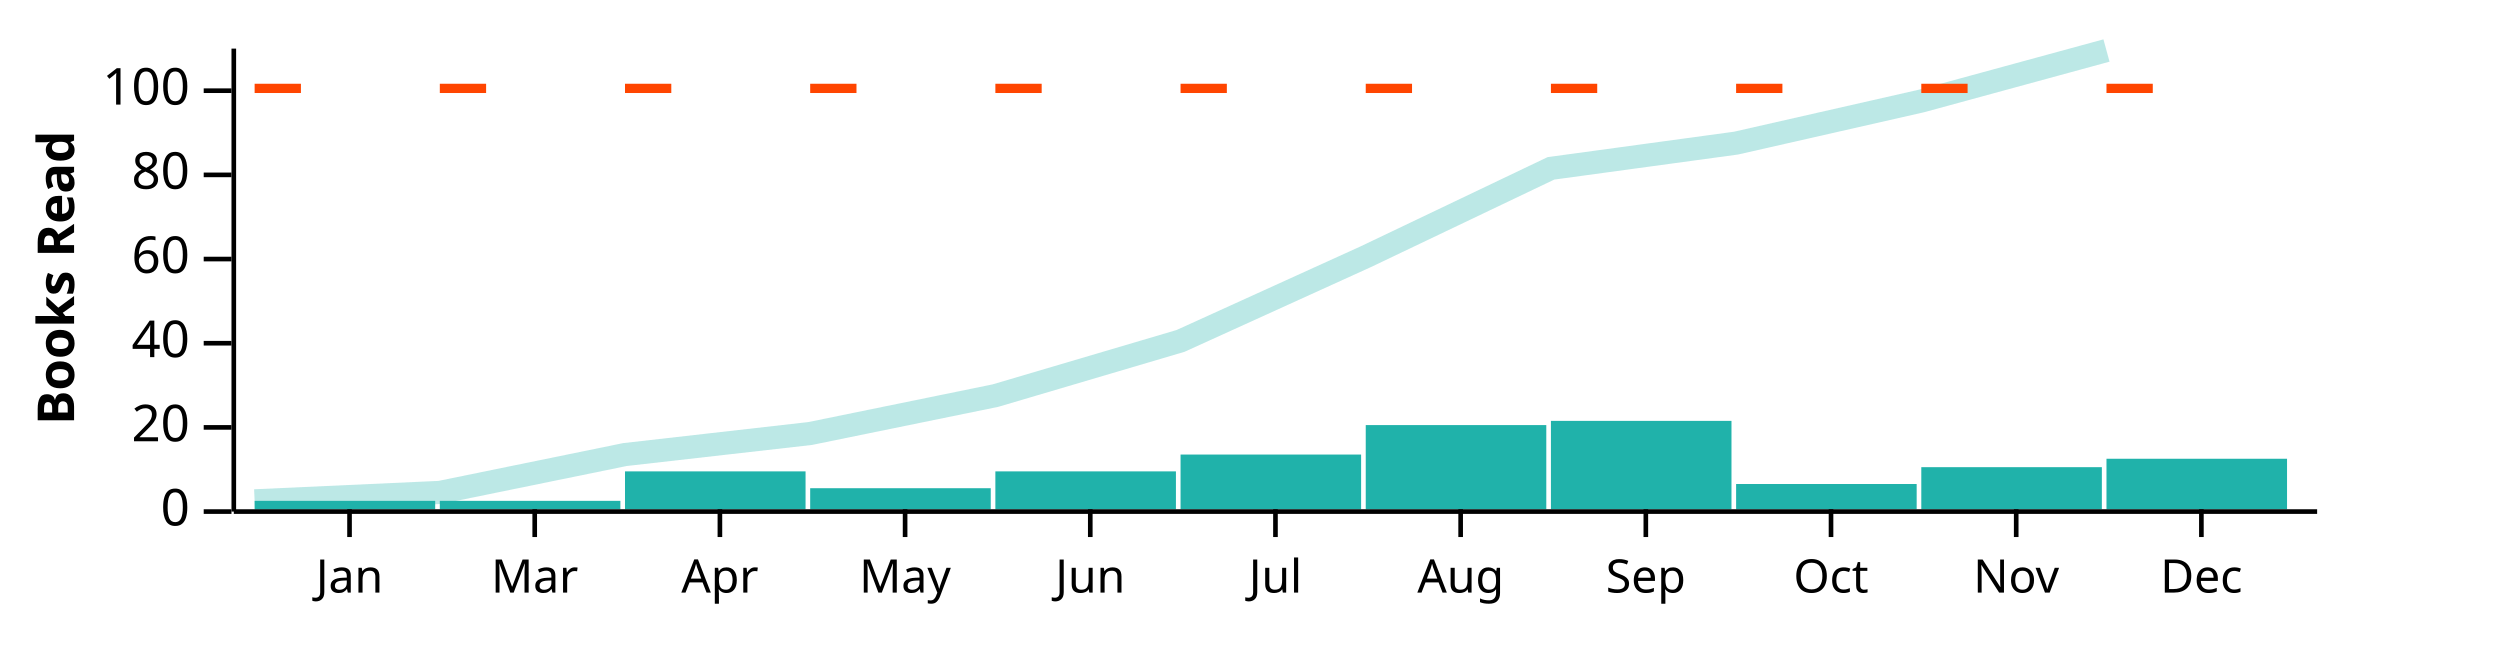
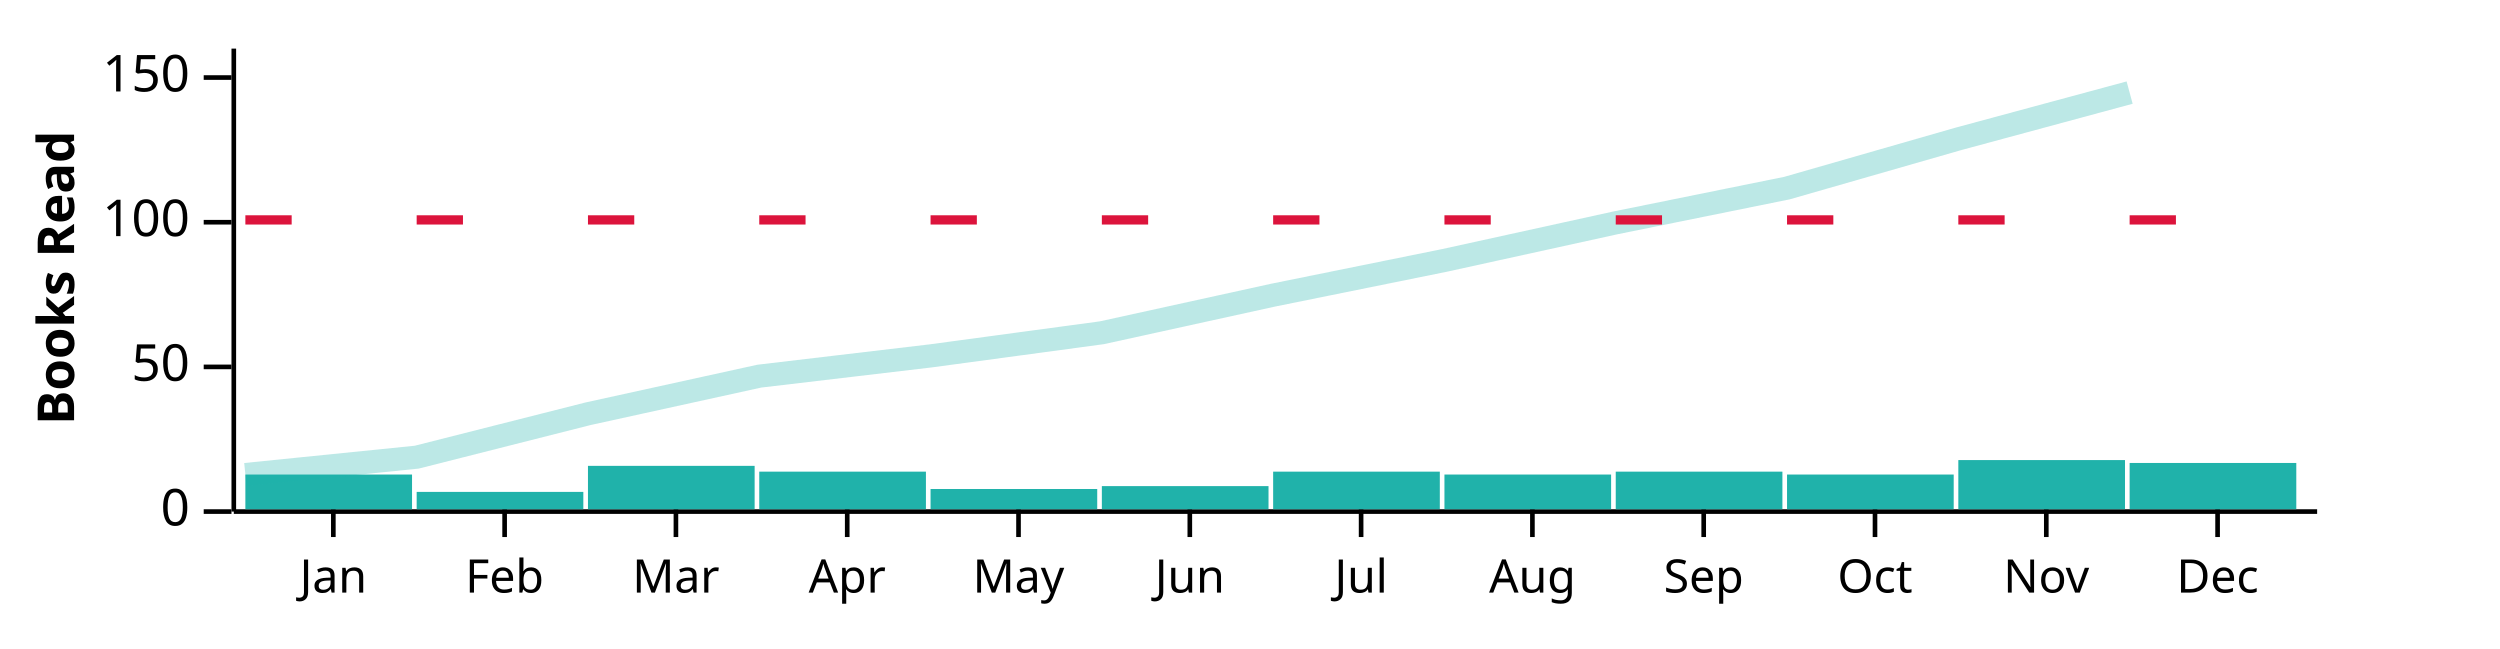
<svg xmlns="http://www.w3.org/2000/svg" class="marks" width="540" height="140" version="1.1">
  <g transform="translate(50,10)">
    <g class="mark-group">
      <g transform="translate(0,0)">
        <rect class="background" width="450" height="100" style="fill: none;" />
-         <g class="mark-rect">
-           <rect transform="translate(5,98.18182)" width="39" height="1.818" style="fill: lightseagreen;" />
-           <rect transform="translate(45,98.18182)" width="39" height="1.818" style="fill: lightseagreen;" />
-           <rect transform="translate(85,91.81818)" width="39" height="8.182" style="fill: lightseagreen;" />
-           <rect transform="translate(125,95.45455)" width="39" height="4.545" style="fill: lightseagreen;" />
-           <rect transform="translate(165,91.81818)" width="39" height="8.182" style="fill: lightseagreen;" />
-           <rect transform="translate(205,88.18182)" width="39" height="11.818" style="fill: lightseagreen;" />
-           <rect transform="translate(245,81.81818)" width="39" height="18.182" style="fill: lightseagreen;" />
-           <rect transform="translate(285,80.90909)" width="39" height="19.091" style="fill: lightseagreen;" />
-           <rect transform="translate(325,94.54545)" width="39" height="5.455" style="fill: lightseagreen;" />
-           <rect transform="translate(365,90.90909)" width="39" height="9.091" style="fill: lightseagreen;" />
-           <rect transform="translate(405,89.09091)" width="39" height="10.909" style="fill: lightseagreen;" />
-         </g>
-         <g class="mark-line">
-           <path d="M5,98.182L45,96.364L85,88.182L125,83.636L165,75.455L205,63.636L245,45.455L285,26.364L325,20.909L365,11.818L405,0.909" style="fill: none; stroke: lightseagreen; stroke-width: 5; stroke-opacity: 0.3;" />
-         </g>
-         <g class="mark-rect">
-           <rect transform="translate(5,8.090909)" width="10" height="2" style="fill: orangered;" />
-           <rect transform="translate(45,8.090909)" width="10" height="2" style="fill: orangered;" />
-           <rect transform="translate(85,8.090909)" width="10" height="2" style="fill: orangered;" />
-           <rect transform="translate(125,8.090909)" width="10" height="2" style="fill: orangered;" />
-           <rect transform="translate(165,8.090909)" width="10" height="2" style="fill: orangered;" />
-           <rect transform="translate(205,8.090909)" width="10" height="2" style="fill: orangered;" />
-           <rect transform="translate(245,8.090909)" width="10" height="2" style="fill: orangered;" />
-           <rect transform="translate(285,8.090909)" width="10" height="2" style="fill: orangered;" />
-           <rect transform="translate(325,8.090909)" width="10" height="2" style="fill: orangered;" />
-           <rect transform="translate(365,8.090909)" width="10" height="2" style="fill: orangered;" />
-           <rect transform="translate(405,8.090909)" width="10" height="2" style="fill: orangered;" />
-         </g>
-         <g class="mark-text">
-           <text text-anchor="middle" transform="translate(20,0)" style="font: 11px sans-serif; fill: #333; fill-opacity: 0;" />
-         </g>
        <g class="mark-group">
          <g transform="translate(0,100)">
            <rect class="background" width="0" height="0" style="pointer-events: none; fill: none;" />
            <g class="mark-rule" style="pointer-events: none;" />
            <g class="mark-rule" style="pointer-events: none;">
-               <line transform="translate(25.5,0)" x2="0" y2="6" style="fill: none; stroke: #000; stroke-width: 1; opacity: 1;" />
-               <line transform="translate(65.5,0)" x2="0" y2="6" style="fill: none; stroke: #000; stroke-width: 1; opacity: 1;" />
-               <line transform="translate(105.5,0)" x2="0" y2="6" style="fill: none; stroke: #000; stroke-width: 1; opacity: 1;" />
-               <line transform="translate(145.5,0)" x2="0" y2="6" style="fill: none; stroke: #000; stroke-width: 1; opacity: 1;" />
-               <line transform="translate(185.5,0)" x2="0" y2="6" style="fill: none; stroke: #000; stroke-width: 1; opacity: 1;" />
-               <line transform="translate(225.5,0)" x2="0" y2="6" style="fill: none; stroke: #000; stroke-width: 1; opacity: 1;" />
-               <line transform="translate(265.5,0)" x2="0" y2="6" style="fill: none; stroke: #000; stroke-width: 1; opacity: 1;" />
-               <line transform="translate(305.5,0)" x2="0" y2="6" style="fill: none; stroke: #000; stroke-width: 1; opacity: 1;" />
-               <line transform="translate(345.5,0)" x2="0" y2="6" style="fill: none; stroke: #000; stroke-width: 1; opacity: 1;" />
-               <line transform="translate(385.5,0)" x2="0" y2="6" style="fill: none; stroke: #000; stroke-width: 1; opacity: 1;" />
-               <line transform="translate(425.5,0)" x2="0" y2="6" style="fill: none; stroke: #000; stroke-width: 1; opacity: 1;" />
+               <line transform="translate(22,0)" x2="0" y2="6" style="fill: none; stroke: #000; stroke-width: 1; opacity: 1;" />
+               <line transform="translate(59,0)" x2="0" y2="6" style="fill: none; stroke: #000; stroke-width: 1; opacity: 1;" />
+               <line transform="translate(96,0)" x2="0" y2="6" style="fill: none; stroke: #000; stroke-width: 1; opacity: 1;" />
+               <line transform="translate(133,0)" x2="0" y2="6" style="fill: none; stroke: #000; stroke-width: 1; opacity: 1;" />
+               <line transform="translate(170,0)" x2="0" y2="6" style="fill: none; stroke: #000; stroke-width: 1; opacity: 1;" />
+               <line transform="translate(207,0)" x2="0" y2="6" style="fill: none; stroke: #000; stroke-width: 1; opacity: 1;" />
+               <line transform="translate(244,0)" x2="0" y2="6" style="fill: none; stroke: #000; stroke-width: 1; opacity: 1;" />
+               <line transform="translate(281,0)" x2="0" y2="6" style="fill: none; stroke: #000; stroke-width: 1; opacity: 1;" />
+               <line transform="translate(318,0)" x2="0" y2="6" style="fill: none; stroke: #000; stroke-width: 1; opacity: 1;" />
+               <line transform="translate(355,0)" x2="0" y2="6" style="fill: none; stroke: #000; stroke-width: 1; opacity: 1;" />
+               <line transform="translate(392,0)" x2="0" y2="6" style="fill: none; stroke: #000; stroke-width: 1; opacity: 1;" />
+               <line transform="translate(429,0)" x2="0" y2="6" style="fill: none; stroke: #000; stroke-width: 1; opacity: 1;" />
            </g>
            <g class="mark-rule" style="pointer-events: none;" />
            <g class="mark-text">
-               <text text-anchor="middle" transform="translate(25.5,18)" style="font: 10px Karla; fill: #000; opacity: 1;">Jan</text>
-               <text text-anchor="middle" transform="translate(65.5,18)" style="font: 10px Karla; fill: #000; opacity: 1;">Mar</text>
-               <text text-anchor="middle" transform="translate(105.5,18)" style="font: 10px Karla; fill: #000; opacity: 1;">Apr</text>
-               <text text-anchor="middle" transform="translate(145.5,18)" style="font: 10px Karla; fill: #000; opacity: 1;">May</text>
-               <text text-anchor="middle" transform="translate(185.5,18)" style="font: 10px Karla; fill: #000; opacity: 1;">Jun</text>
-               <text text-anchor="middle" transform="translate(225.5,18)" style="font: 10px Karla; fill: #000; opacity: 1;">Jul</text>
-               <text text-anchor="middle" transform="translate(265.5,18)" style="font: 10px Karla; fill: #000; opacity: 1;">Aug</text>
-               <text text-anchor="middle" transform="translate(305.5,18)" style="font: 10px Karla; fill: #000; opacity: 1;">Sep</text>
-               <text text-anchor="middle" transform="translate(345.5,18)" style="font: 10px Karla; fill: #000; opacity: 1;">Oct</text>
-               <text text-anchor="middle" transform="translate(385.5,18)" style="font: 10px Karla; fill: #000; opacity: 1;">Nov</text>
-               <text text-anchor="middle" transform="translate(425.5,18)" style="font: 10px Karla; fill: #000; opacity: 1;">Dec</text>
+               <text text-anchor="middle" transform="translate(22,18)" style="font: 10px Karla; fill: #000; opacity: 1;">Jan</text>
+               <text text-anchor="middle" transform="translate(59,18)" style="font: 10px Karla; fill: #000; opacity: 1;">Feb</text>
+               <text text-anchor="middle" transform="translate(96,18)" style="font: 10px Karla; fill: #000; opacity: 1;">Mar</text>
+               <text text-anchor="middle" transform="translate(133,18)" style="font: 10px Karla; fill: #000; opacity: 1;">Apr</text>
+               <text text-anchor="middle" transform="translate(170,18)" style="font: 10px Karla; fill: #000; opacity: 1;">May</text>
+               <text text-anchor="middle" transform="translate(207,18)" style="font: 10px Karla; fill: #000; opacity: 1;">Jun</text>
+               <text text-anchor="middle" transform="translate(244,18)" style="font: 10px Karla; fill: #000; opacity: 1;">Jul</text>
+               <text text-anchor="middle" transform="translate(281,18)" style="font: 10px Karla; fill: #000; opacity: 1;">Aug</text>
+               <text text-anchor="middle" transform="translate(318,18)" style="font: 10px Karla; fill: #000; opacity: 1;">Sep</text>
+               <text text-anchor="middle" transform="translate(355,18)" style="font: 10px Karla; fill: #000; opacity: 1;">Oct</text>
+               <text text-anchor="middle" transform="translate(392,18)" style="font: 10px Karla; fill: #000; opacity: 1;">Nov</text>
+               <text text-anchor="middle" transform="translate(429,18)" style="font: 10px Karla; fill: #000; opacity: 1;">Dec</text>
            </g>
            <g class="mark-path" style="pointer-events: none;">
              <path transform="translate(0.5,0.5)" d="M0,0V0H450V0" style="fill: none; stroke: #000; stroke-width: 1;" />
            </g>
            <g class="mark-text" />
          </g>
        </g>
        <g class="mark-group">
          <g transform="translate(0,0)">
            <rect class="background" width="0" height="0" style="pointer-events: none; fill: none;" />
            <g class="mark-rule" style="pointer-events: none;" />
            <g class="mark-rule" style="pointer-events: none;">
              <line transform="translate(-6,100.5)" x2="6" y2="0" style="fill: none; stroke: #000; stroke-width: 1; opacity: 1;" />
-               <line transform="translate(-6,82.31818)" x2="6" y2="0" style="fill: none; stroke: #000; stroke-width: 1; opacity: 1;" />
-               <line transform="translate(-6,64.13636)" x2="6" y2="0" style="fill: none; stroke: #000; stroke-width: 1; opacity: 1;" />
-               <line transform="translate(-6,45.95455)" x2="6" y2="0" style="fill: none; stroke: #000; stroke-width: 1; opacity: 1;" />
-               <line transform="translate(-6,27.77273)" x2="6" y2="0" style="fill: none; stroke: #000; stroke-width: 1; opacity: 1;" />
-               <line transform="translate(-6,9.590909)" x2="6" y2="0" style="fill: none; stroke: #000; stroke-width: 1; opacity: 1;" />
+               <line transform="translate(-6,69.25)" x2="6" y2="0" style="fill: none; stroke: #000; stroke-width: 1; opacity: 1;" />
+               <line transform="translate(-6,38)" x2="6" y2="0" style="fill: none; stroke: #000; stroke-width: 1; opacity: 1;" />
+               <line transform="translate(-6,6.75)" x2="6" y2="0" style="fill: none; stroke: #000; stroke-width: 1; opacity: 1;" />
            </g>
            <g class="mark-rule" style="pointer-events: none;" />
            <g class="mark-text">
              <text text-anchor="end" transform="translate(-9,103.5)" style="font: 11px Karla; fill: #000; opacity: 1;">0</text>
-               <text text-anchor="end" transform="translate(-9,85.31818)" style="font: 11px Karla; fill: #000; opacity: 1;">20</text>
-               <text text-anchor="end" transform="translate(-9,67.13636)" style="font: 11px Karla; fill: #000; opacity: 1;">40</text>
-               <text text-anchor="end" transform="translate(-9,48.95455)" style="font: 11px Karla; fill: #000; opacity: 1;">60</text>
-               <text text-anchor="end" transform="translate(-9,30.77273)" style="font: 11px Karla; fill: #000; opacity: 1;">80</text>
-               <text text-anchor="end" transform="translate(-9,12.59091)" style="font: 11px Karla; fill: #000; opacity: 1;">100</text>
+               <text text-anchor="end" transform="translate(-9,72.25)" style="font: 11px Karla; fill: #000; opacity: 1;">50</text>
+               <text text-anchor="end" transform="translate(-9,41)" style="font: 11px Karla; fill: #000; opacity: 1;">100</text>
+               <text text-anchor="end" transform="translate(-9,9.75)" style="font: 11px Karla; fill: #000; opacity: 1;">150</text>
            </g>
            <g class="mark-path" style="pointer-events: none;">
              <path transform="translate(0.5,0.5)" d="M0,0H0V100H0" style="fill: none; stroke: #000; stroke-width: 1;" />
            </g>
            <g class="mark-text">
              <text text-anchor="middle" transform="translate(-37,50) rotate(-90) translate(0,3)" style="font: bold 11px Karla; fill: #000;">Books Read</text>
            </g>
          </g>
        </g>
+         <g class="mark-rect">
+           <rect transform="translate(3,92.5)" width="36" height="7.5" style="fill: lightseagreen;" />
+           <rect transform="translate(40,96.25)" width="36" height="3.75" style="fill: lightseagreen;" />
+           <rect transform="translate(77,90.625)" width="36" height="9.375" style="fill: lightseagreen;" />
+           <rect transform="translate(114,91.875)" width="36" height="8.125" style="fill: lightseagreen;" />
+           <rect transform="translate(151,95.625)" width="36" height="4.375" style="fill: lightseagreen;" />
+           <rect transform="translate(188,95)" width="36" height="5" style="fill: lightseagreen;" />
+           <rect transform="translate(225,91.875)" width="36" height="8.125" style="fill: lightseagreen;" />
+           <rect transform="translate(262,92.5)" width="36" height="7.5" style="fill: lightseagreen;" />
+           <rect transform="translate(299,91.875)" width="36" height="8.125" style="fill: lightseagreen;" />
+           <rect transform="translate(336,92.5)" width="36" height="7.5" style="fill: lightseagreen;" />
+           <rect transform="translate(373,89.375)" width="36" height="10.625" style="fill: lightseagreen;" />
+           <rect transform="translate(410,90)" width="36" height="10" style="fill: lightseagreen;" />
+         </g>
+         <g class="mark-line">
+           <path d="M3,92.5L40,88.75L77,79.375L114,71.25L151,66.875L188,61.875L225,53.75L262,46.25L299,38.125L336,30.625L373,20L410,10" style="fill: none; stroke: lightseagreen; stroke-width: 5; stroke-opacity: 0.3;" />
+         </g>
+         <g class="mark-rect">
+           <rect transform="translate(3,36.5)" width="10" height="2" style="fill: crimson;" />
+           <rect transform="translate(40,36.5)" width="10" height="2" style="fill: crimson;" />
+           <rect transform="translate(77,36.5)" width="10" height="2" style="fill: crimson;" />
+           <rect transform="translate(114,36.5)" width="10" height="2" style="fill: crimson;" />
+           <rect transform="translate(151,36.5)" width="10" height="2" style="fill: crimson;" />
+           <rect transform="translate(188,36.5)" width="10" height="2" style="fill: crimson;" />
+           <rect transform="translate(225,36.5)" width="10" height="2" style="fill: crimson;" />
+           <rect transform="translate(262,36.5)" width="10" height="2" style="fill: crimson;" />
+           <rect transform="translate(299,36.5)" width="10" height="2" style="fill: crimson;" />
+           <rect transform="translate(336,36.5)" width="10" height="2" style="fill: crimson;" />
+           <rect transform="translate(373,36.5)" width="10" height="2" style="fill: crimson;" />
+           <rect transform="translate(410,36.5)" width="10" height="2" style="fill: crimson;" />
+         </g>
+         <g class="mark-text">
+           <text text-anchor="middle" transform="translate(18.5,0)" style="font: 11px sans-serif; fill: #333; fill-opacity: 0;" />
+         </g>
      </g>
    </g>
  </g>
</svg>
